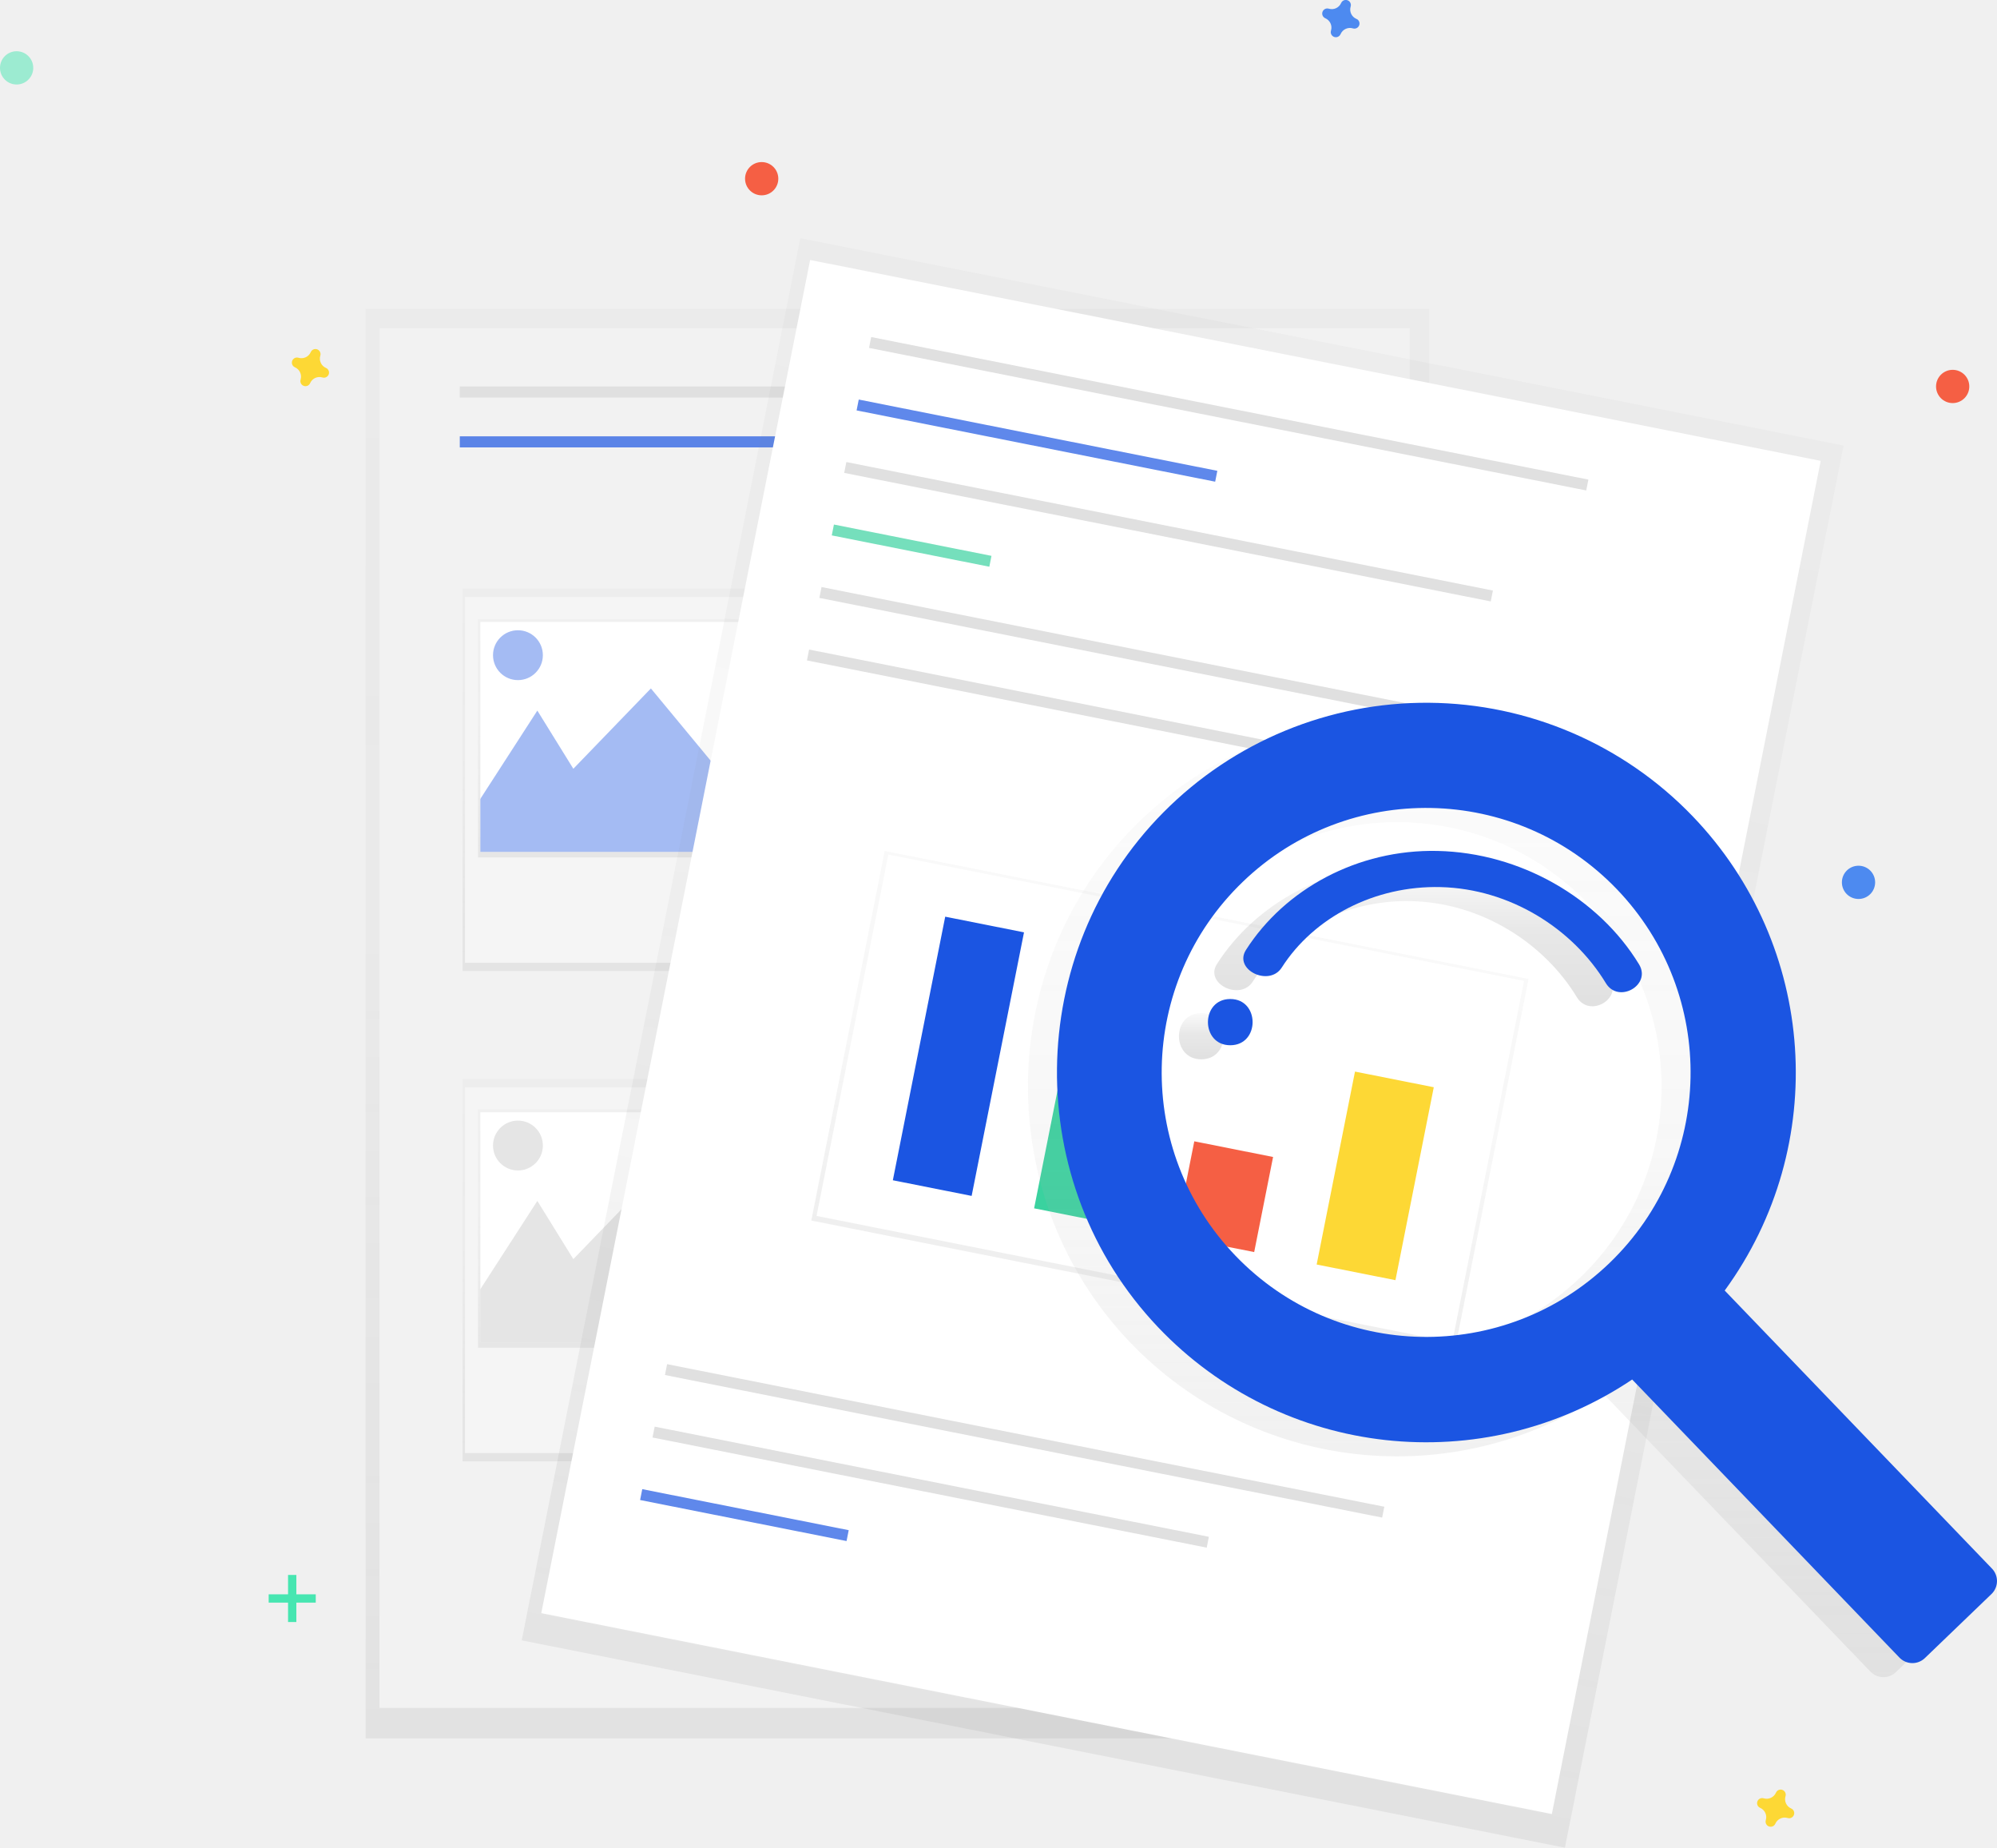
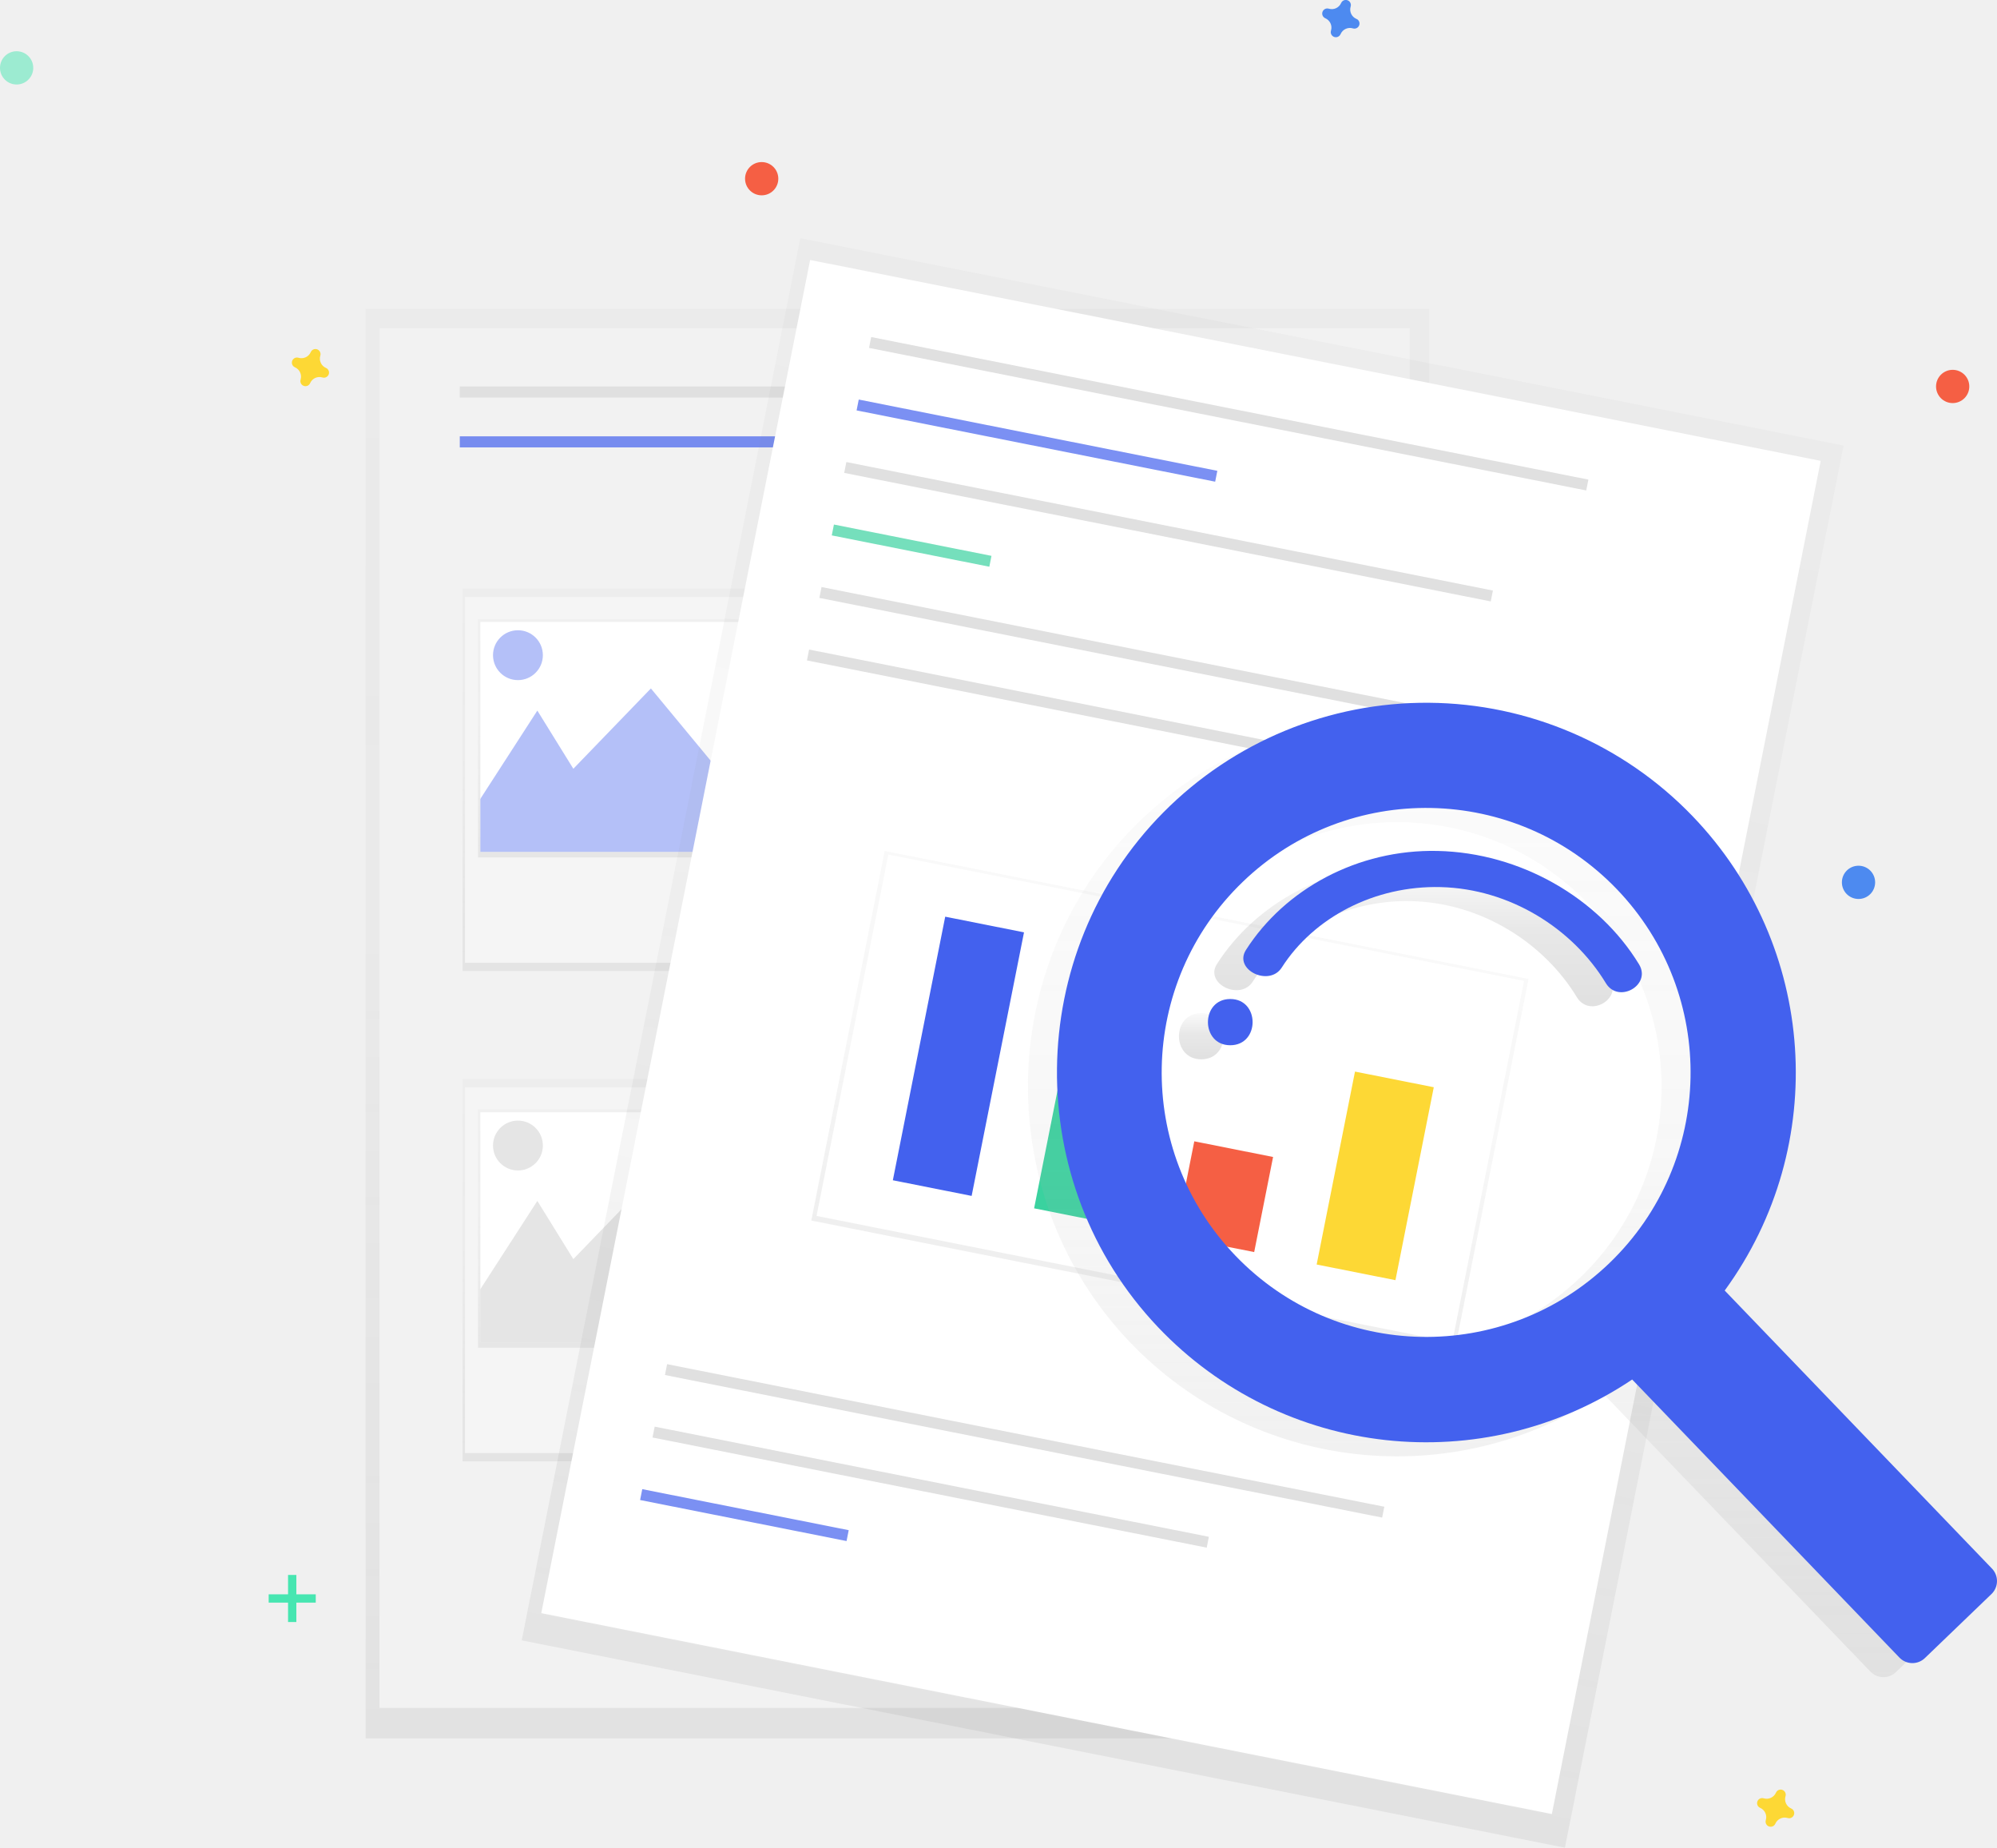
<svg xmlns="http://www.w3.org/2000/svg" xmlns:xlink="http://www.w3.org/1999/xlink" id="9a5c15f4-7944-40bc-b8da-d63b7d478a28" data-name="Layer 1" width="842" height="778.92" viewBox="0 0 842 778.92">
  <defs>
    <linearGradient id="a91ba363-77be-43f7-9cf6-91c4a3880d9c" x1="378.37" y1="732.81" x2="378.37" y2="130.21" gradientUnits="userSpaceOnUse">
      <stop offset="0" stop-color="gray" stop-opacity="0.25" />
      <stop offset="0.54" stop-color="gray" stop-opacity="0.12" />
      <stop offset="1" stop-color="gray" stop-opacity="0.1" />
    </linearGradient>
    <linearGradient id="d1e6aa0e-d79d-4f6f-afbb-c37e9ed80ff9" x1="274.44" y1="409.32" x2="274.44" y2="248.16" xlink:href="#a91ba363-77be-43f7-9cf6-91c4a3880d9c" />
    <linearGradient id="a279b039-1afd-4281-8292-ccd5c8c9b734" x1="274.44" y1="361.44" x2="274.44" y2="261.01" xlink:href="#a91ba363-77be-43f7-9cf6-91c4a3880d9c" />
    <clipPath id="42e7b1d1-2be2-47b0-aacb-a853df270819" transform="translate(-179 -60.54)">
      <rect id="cf34cfb5-9399-4bae-9cea-d47bbef6cb3a" data-name="&lt;Rectangle&gt;" x="381.54" y="322.72" width="143.79" height="96.93" fill="#fff" />
    </clipPath>
    <linearGradient id="972637f2-71db-4198-9c75-a0854a7fe249" x1="274.44" y1="616.03" x2="274.44" y2="454.87" xlink:href="#a91ba363-77be-43f7-9cf6-91c4a3880d9c" />
    <linearGradient id="6c85befd-f960-412c-83e0-663d4b13bf85" x1="274.44" y1="568.15" x2="274.44" y2="467.72" xlink:href="#a91ba363-77be-43f7-9cf6-91c4a3880d9c" />
    <clipPath id="f66b8fac-771d-49bf-85c7-4ce29a79f723" transform="translate(-179 -60.54)">
      <rect id="7439734d-5f7c-428f-88ce-e68b86a45c07" data-name="&lt;Rectangle&gt;" x="381.54" y="529.42" width="143.79" height="96.93" fill="#fff" />
    </clipPath>
    <linearGradient id="598f8edf-c762-4b18-b52d-250fc678075a" x1="688.76" y1="765.86" x2="688.76" y2="163.26" gradientTransform="translate(1142.22 -188.53) rotate(90)" xlink:href="#a91ba363-77be-43f7-9cf6-91c4a3880d9c" />
    <linearGradient id="013b841e-9a42-49b8-8a36-6db9ed002b72" x1="688.18" y1="568.49" x2="688.18" y2="409.67" gradientTransform="translate(1161.39 -164.01) rotate(90)" xlink:href="#a91ba363-77be-43f7-9cf6-91c4a3880d9c" />
    <linearGradient id="f8cab3c1-d868-48bc-b87d-cd2075ddc26a" x1="810.6" y1="767.54" x2="810.6" y2="362.71" gradientUnits="userSpaceOnUse">
      <stop offset="0" stop-color="#b3b3b3" stop-opacity="0.25" />
      <stop offset="0.54" stop-color="#b3b3b3" stop-opacity="0.1" />
      <stop offset="1" stop-color="#b3b3b3" stop-opacity="0.05" />
    </linearGradient>
    <linearGradient id="043d467e-585e-47c7-bb2c-06dd6f5be04b" x1="685.49" y1="507.08" x2="685.49" y2="487.6" gradientUnits="userSpaceOnUse">
      <stop offset="0" stop-opacity="0.12" />
      <stop offset="0.55" stop-opacity="0.09" />
      <stop offset="1" stop-opacity="0.02" />
    </linearGradient>
    <linearGradient id="be08032f-102d-431e-9b5f-1e4ebfc8159b" x1="774.99" y1="484.73" x2="774.99" y2="425.15" xlink:href="#043d467e-585e-47c7-bb2c-06dd6f5be04b" />
  </defs>
  <g opacity="0.5">
    <rect x="154.15" y="130.21" width="448.44" height="602.6" fill="url(#a91ba363-77be-43f7-9cf6-91c4a3880d9c)" />
  </g>
  <rect x="159.99" y="138.39" width="434.43" height="581.58" fill="#f2f2f2" />
  <rect x="193.86" y="162.91" width="149.48" height="4.67" fill="#e0e0e0" />
-   <rect x="193.86" y="183.93" width="149.48" height="4.67" fill="#1b55e2" opacity="0.7" />
+   <rect x="193.86" y="183.93" width="149.48" height="4.67" fill="#4361ee" opacity="0.7" />
  <rect x="365.53" y="162.91" width="149.48" height="4.67" fill="#e0e0e0" />
  <rect x="388.88" y="296.05" width="149.48" height="4.67" fill="#e0e0e0" />
  <rect x="392.39" y="308.89" width="149.48" height="4.67" fill="#e0e0e0" />
  <rect x="399.4" y="321.74" width="149.48" height="4.67" fill="#e0e0e0" />
  <rect x="388.88" y="502.75" width="149.48" height="4.67" fill="#e0e0e0" />
  <rect x="392.39" y="515.6" width="149.48" height="4.67" fill="#e0e0e0" />
  <rect x="399.4" y="528.44" width="149.48" height="4.67" fill="#e0e0e0" />
  <g opacity="0.5">
    <rect x="195.03" y="248.16" width="158.82" height="161.16" fill="url(#d1e6aa0e-d79d-4f6f-afbb-c37e9ed80ff9)" />
  </g>
  <rect x="196.03" y="251.67" width="156.32" height="154.15" fill="#f5f5f5" />
  <g opacity="0.5">
    <rect x="201.54" y="261.01" width="145.8" height="100.43" fill="url(#a279b039-1afd-4281-8292-ccd5c8c9b734)" />
  </g>
  <rect id="e1f34465-d008-41db-868b-e00503fb87b3" data-name="&lt;Rectangle&gt;" x="202.54" y="262.18" width="143.79" height="96.93" fill="#fff" />
  <g clip-path="url(#42e7b1d1-2be2-47b0-aacb-a853df270819)">
-     <polygon points="190.35 355.61 226.56 299.55 241.74 324.07 274.44 290.21 302.47 324.07 326.99 273.86 390.05 374.29 185.68 367.28 190.35 355.61" fill="#1b55e2" opacity="0.4" />
-     <circle cx="218.38" cy="276.19" r="10.51" fill="#1b55e2" opacity="0.4" />
+     <polygon points="190.35 355.61 226.56 299.55 241.74 324.07 274.44 290.21 302.47 324.07 326.99 273.86 390.05 374.29 185.68 367.28 190.35 355.61" fill="#4361ee" opacity="0.4" />
+     <circle cx="218.38" cy="276.19" r="10.51" fill="#4361ee" opacity="0.4" />
  </g>
  <g opacity="0.5">
    <rect x="195.03" y="454.87" width="158.82" height="161.16" fill="url(#972637f2-71db-4198-9c75-a0854a7fe249)" />
  </g>
  <rect x="196.03" y="458.37" width="156.32" height="154.15" fill="#f5f5f5" />
  <g opacity="0.5">
    <rect x="201.54" y="467.72" width="145.8" height="100.43" fill="url(#6c85befd-f960-412c-83e0-663d4b13bf85)" />
  </g>
  <rect id="c95ac4f6-be4d-44a3-92c2-5c8066e2b531" data-name="&lt;Rectangle&gt;" x="202.54" y="468.88" width="143.79" height="96.93" fill="#fff" />
  <g clip-path="url(#f66b8fac-771d-49bf-85c7-4ce29a79f723)">
    <polygon points="190.35 562.31 226.56 506.25 241.74 530.78 274.44 496.91 302.47 530.78 326.99 480.56 390.05 580.99 185.68 573.99 190.35 562.31" fill="#bdbdbd" opacity="0.4" />
    <circle cx="218.38" cy="482.9" r="10.51" fill="#bdbdbd" opacity="0.4" />
  </g>
  <g opacity="0.5">
    <rect x="376.36" y="276.01" width="602.6" height="448.44" transform="translate(-124.09 1006.82) rotate(-78.76)" fill="url(#598f8edf-c762-4b18-b52d-250fc678075a)" />
  </g>
  <rect x="386.18" y="280.49" width="581.58" height="434.43" transform="translate(-122.17 1004.12) rotate(-78.76)" fill="#fff" />
  <rect x="542.89" y="232.65" width="308.31" height="4.67" transform="translate(-119.81 -191.93) rotate(11.24)" fill="#e0e0e0" />
  <rect x="456.83" y="665.62" width="308.31" height="4.67" transform="translate(-37.05 -166.84) rotate(11.24)" fill="#e0e0e0" />
  <rect x="452.26" y="685.13" width="238.24" height="4.67" transform="translate(-34.01 -158.75) rotate(11.24)" fill="#e0e0e0" />
-   <rect x="448.46" y="696.91" width="88.75" height="4.67" transform="translate(-33.22 -143.21) rotate(11.24)" fill="#1b55e2" opacity="0.7" />
-   <rect x="539.13" y="243.97" width="154.15" height="4.67" transform="translate(-119.16 -175.95) rotate(11.24)" fill="#1b55e2" opacity="0.7" />
+   <rect x="448.46" y="696.91" width="88.75" height="4.67" transform="translate(-33.22 -143.21) rotate(11.24)" fill="#4361ee" opacity="0.7" />
+   <rect x="539.13" y="243.97" width="154.15" height="4.67" transform="translate(-119.16 -175.95) rotate(11.24)" fill="#4361ee" opacity="0.7" />
  <rect x="532.71" y="282.38" width="277.94" height="4.67" transform="translate(-110.6 -186.03) rotate(11.24)" fill="#e0e0e0" />
  <rect x="529.49" y="288.24" width="67.73" height="4.67" transform="translate(-111.54 -164.8) rotate(11.24)" fill="#3ad29f" opacity="0.7" />
  <rect x="521.95" y="338.03" width="308.31" height="4.67" transform="translate(-99.67 -185.82) rotate(11.24)" fill="#e0e0e0" />
  <g opacity="0.5">
    <rect x="592.89" y="385.78" width="158.82" height="276.77" transform="translate(-151.88 1020.84) rotate(-78.76)" fill="url(#013b841e-9a42-49b8-8a36-6db9ed002b72)" />
  </g>
  <rect x="535.78" y="445.94" width="273.27" height="155.32" transform="translate(-64.02 -181.59) rotate(11.24)" fill="#fff" />
  <rect x="516.71" y="364.38" width="308.31" height="4.67" transform="translate(-94.63 -184.29) rotate(11.24)" fill="#e0e0e0" />
-   <rect x="566.14" y="449.2" width="33.87" height="113.28" transform="translate(-69.19 -164.51) rotate(11.24)" fill="#1b55e2" />
+   <rect x="566.14" y="449.2" width="33.87" height="113.28" transform="translate(-69.19 -164.51) rotate(11.24)" fill="#4361ee" />
  <rect x="622.06" y="498.05" width="33.87" height="75.91" transform="translate(-62.24 -174.83) rotate(11.24)" fill="#3ad29f" />
  <rect x="678.21" y="544.59" width="33.87" height="40.87" transform="translate(-55.5 -185.22) rotate(11.24)" fill="#f55f44" />
  <rect x="741.87" y="514.79" width="33.87" height="82.92" transform="translate(-55.99 -197.8) rotate(11.24)" fill="#fdd835" />
  <path d="M880.45,410.55a155.89,155.89,0,0,0-223.11-1.68c-59,59.48-60,156.33-2.29,217.07A155.89,155.89,0,0,0,854.95,648L967.64,765.21a7.59,7.59,0,0,0,10.73.21l28.08-27a7.59,7.59,0,0,0,.21-10.73L894,610.49A155.9,155.9,0,0,0,880.45,410.55ZM845.35,599a111.5,111.5,0,1,1,3.1-157.66A111.5,111.5,0,0,1,845.35,599Z" transform="translate(-179 -60.54)" fill="url(#f8cab3c1-d868-48bc-b87d-cd2075ddc26a)" />
  <path d="M685.49,487.6c-12.54,0-12.56,19.49,0,19.49S698.05,487.6,685.49,487.6Z" transform="translate(-179 -60.54)" fill="url(#043d467e-585e-47c7-bb2c-06dd6f5be04b)" />
  <path d="M772.9,425.17c-33.75-.76-64.46,16.17-80.79,41.73-5.33,8.34,9.8,15.71,15.1,7.41,13.52-21.16,39.21-34.6,67-33.9,29.12.73,55.62,17.39,69.65,40.51,5.32,8.77,19.27.8,14-7.92C840.8,445,807.76,426,772.9,425.17Z" transform="translate(-179 -60.54)" fill="url(#be08032f-102d-431e-9b5f-1e4ebfc8159b)" />
-   <path d="M892.68,404.63a155.89,155.89,0,0,0-223.11-1.68c-59,59.48-60,156.33-2.29,217.07a155.89,155.89,0,0,0,199.9,22.05L979.86,759.29a7.59,7.59,0,0,0,10.73.21l28.08-27a7.59,7.59,0,0,0,.21-10.73L906.19,604.56A155.9,155.9,0,0,0,892.68,404.63ZM857.58,593a111.5,111.5,0,1,1,3.1-157.66A111.5,111.5,0,0,1,857.58,593Z" transform="translate(-179 -60.54)" fill="#1b55e2" />
-   <path d="M697.72,481.67c-12.54,0-12.56,19.49,0,19.49S710.28,481.67,697.72,481.67Z" transform="translate(-179 -60.54)" fill="#1b55e2" />
-   <path d="M785.13,419.25c-33.75-.76-64.46,16.17-80.79,41.73-5.33,8.34,9.8,15.71,15.1,7.41,13.52-21.16,39.21-34.6,67-33.9,29.12.73,55.62,17.39,69.65,40.51,5.32,8.77,19.27.8,14-7.92C853,439,820,420,785.13,419.25Z" transform="translate(-179 -60.54)" fill="#1b55e2" />
+   <path d="M892.68,404.63a155.89,155.89,0,0,0-223.11-1.68c-59,59.48-60,156.33-2.29,217.07a155.89,155.89,0,0,0,199.9,22.05L979.86,759.29a7.59,7.59,0,0,0,10.73.21l28.08-27a7.59,7.59,0,0,0,.21-10.73L906.19,604.56A155.9,155.9,0,0,0,892.68,404.63ZM857.58,593a111.5,111.5,0,1,1,3.1-157.66A111.5,111.5,0,0,1,857.58,593Z" transform="translate(-179 -60.54)" fill="#4361ee" />
+   <path d="M697.72,481.67c-12.54,0-12.56,19.49,0,19.49S710.28,481.67,697.72,481.67Z" transform="translate(-179 -60.54)" fill="#4361ee" />
+   <path d="M785.13,419.25c-33.75-.76-64.46,16.17-80.79,41.73-5.33,8.34,9.8,15.71,15.1,7.41,13.52-21.16,39.21-34.6,67-33.9,29.12.73,55.62,17.39,69.65,40.51,5.32,8.77,19.27.8,14-7.92C853,439,820,420,785.13,419.25Z" transform="translate(-179 -60.54)" fill="#4361ee" />
  <rect x="121.45" y="663.91" width="3.5" height="19.85" fill="#47e6b1" />
  <rect x="300.45" y="724.45" width="3.5" height="19.85" transform="translate(857.58 371.63) rotate(90)" fill="#47e6b1" />
  <path d="M750.87,68.49a4.29,4.29,0,0,1-2.39-5.19,2.06,2.06,0,0,0,.09-.48h0a2.15,2.15,0,0,0-3.87-1.43h0a2.06,2.06,0,0,0-.24.42,4.29,4.29,0,0,1-5.19,2.39,2.06,2.06,0,0,0-.48-.09h0A2.15,2.15,0,0,0,737.38,68h0a2.06,2.06,0,0,0,.42.24,4.29,4.29,0,0,1,2.39,5.19,2.06,2.06,0,0,0-.09.48h0A2.15,2.15,0,0,0,744,75.32h0a2.06,2.06,0,0,0,.24-.42,4.29,4.29,0,0,1,5.19-2.39,2.06,2.06,0,0,0,.48.09h0a2.15,2.15,0,0,0,1.43-3.87h0A2.06,2.06,0,0,0,750.87,68.49Z" transform="translate(-179 -60.54)" fill="#4d8af0" />
  <path d="M316.44,215.64a4.29,4.29,0,0,1-2.39-5.19,2.06,2.06,0,0,0,.09-.48h0a2.15,2.15,0,0,0-3.87-1.43h0a2.06,2.06,0,0,0-.24.42,4.29,4.29,0,0,1-5.19,2.39,2.06,2.06,0,0,0-.48-.09h0a2.15,2.15,0,0,0-1.43,3.87h0a2.06,2.06,0,0,0,.42.24,4.29,4.29,0,0,1,2.39,5.19,2.06,2.06,0,0,0-.09.48h0a2.15,2.15,0,0,0,3.87,1.43h0a2.06,2.06,0,0,0,.24-.42,4.29,4.29,0,0,1,5.19-2.39,2.06,2.06,0,0,0,.48.09h0a2.15,2.15,0,0,0,1.43-3.87h0A2.06,2.06,0,0,0,316.44,215.64Z" transform="translate(-179 -60.54)" fill="#fdd835" />
  <path d="M934.22,822.9a4.29,4.29,0,0,1-2.39-5.19,2.06,2.06,0,0,0,.09-.48h0a2.15,2.15,0,0,0-3.87-1.43h0a2.06,2.06,0,0,0-.24.42,4.29,4.29,0,0,1-5.19,2.39,2.06,2.06,0,0,0-.48-.09h0a2.15,2.15,0,0,0-1.43,3.87h0a2.06,2.06,0,0,0,.42.24,4.29,4.29,0,0,1,2.39,5.19,2.06,2.06,0,0,0-.09.48h0a2.15,2.15,0,0,0,3.87,1.43h0a2.06,2.06,0,0,0,.24-.42,4.29,4.29,0,0,1,5.19-2.39,2.06,2.06,0,0,0,.48.09h0a2.15,2.15,0,0,0,1.43-3.87h0A2.06,2.06,0,0,0,934.22,822.9Z" transform="translate(-179 -60.54)" fill="#fdd835" />
  <circle cx="321.15" cy="75.33" r="7.01" fill="#f55f44" />
  <circle cx="823.31" cy="162.91" r="7.01" fill="#f55f44" />
  <circle cx="783.61" cy="371.95" r="7.01" fill="#4d8af0" />
  <circle cx="7.01" cy="28.61" r="7.01" fill="#47e6b1" opacity="0.5" />
</svg>
